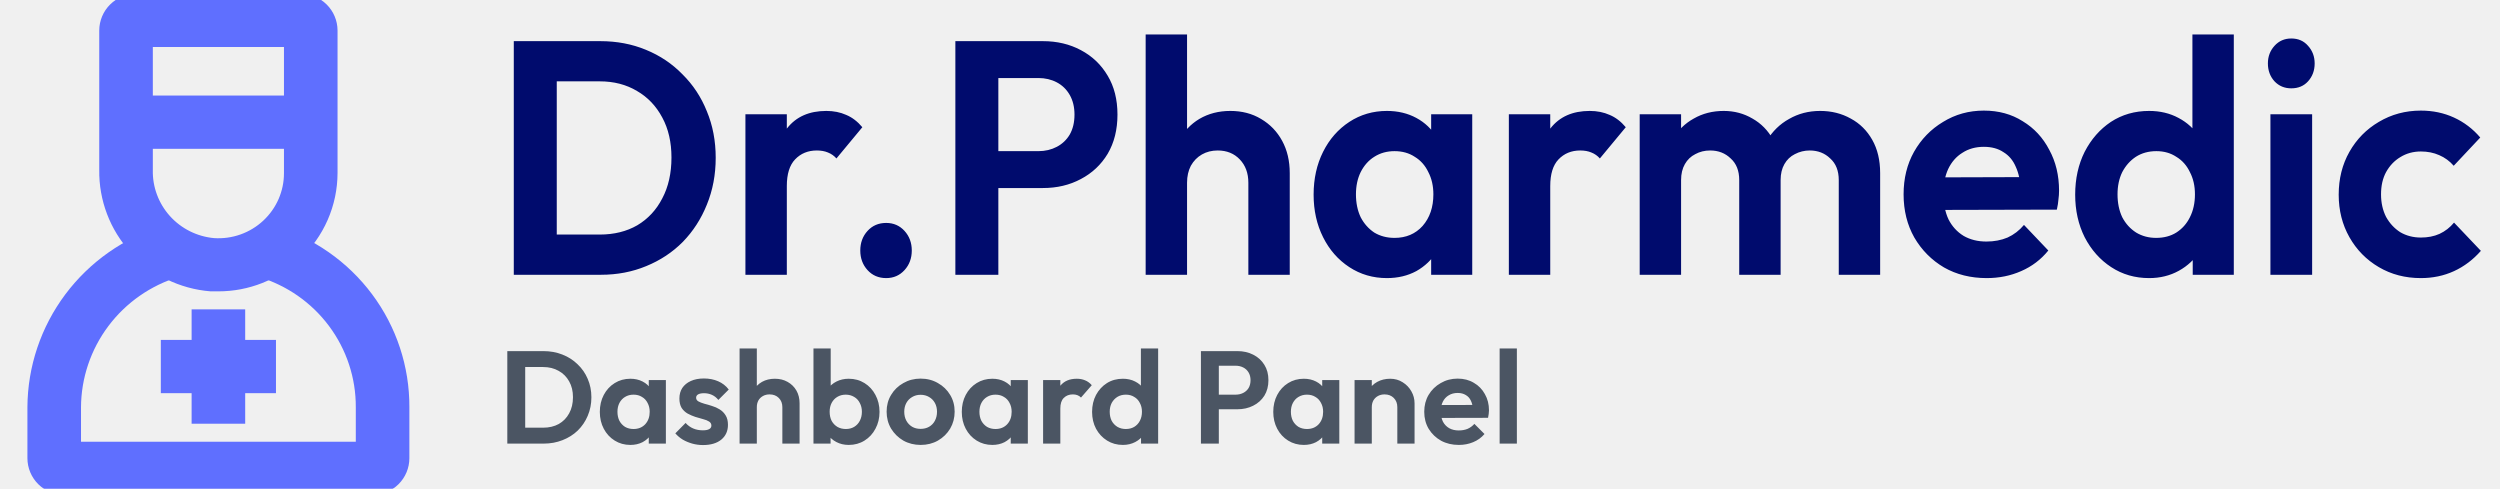
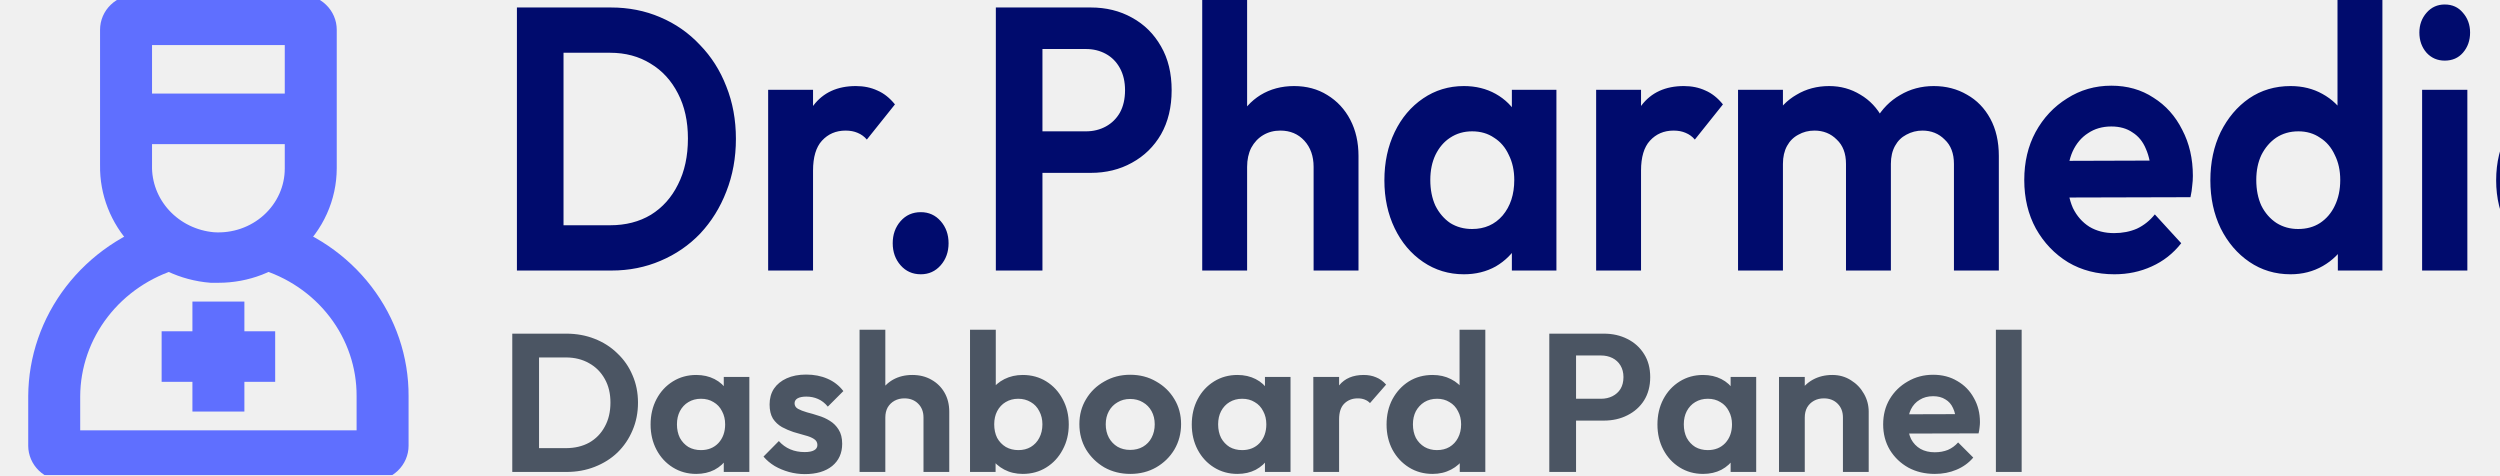
- <svg xmlns="http://www.w3.org/2000/svg" width="266" height="52" viewBox="0 0 266 52" fill="none">
-   <path d="M57.794 29.236V24.957H63.812C65.336 24.957 66.67 24.627 67.813 23.967C68.956 23.284 69.841 22.329 70.469 21.103C71.119 19.877 71.444 18.427 71.444 16.754C71.444 15.127 71.119 13.713 70.469 12.51C69.819 11.285 68.922 10.342 67.779 9.682C66.636 8.998 65.314 8.656 63.812 8.656H57.693V4.378H63.879C65.627 4.378 67.241 4.684 68.721 5.297C70.222 5.91 71.522 6.782 72.621 7.914C73.741 9.022 74.604 10.33 75.209 11.839C75.837 13.347 76.151 14.997 76.151 16.789C76.151 18.581 75.837 20.242 75.209 21.775C74.604 23.284 73.752 24.604 72.654 25.735C71.556 26.843 70.256 27.703 68.754 28.316C67.275 28.929 65.672 29.236 63.946 29.236H57.794ZM54.667 29.236V4.378H59.239V29.236H54.667ZM79.313 29.236V12.157H83.718V29.236H79.313ZM83.718 19.795L82.003 18.592C82.205 16.494 82.787 14.844 83.751 13.642C84.715 12.416 86.105 11.803 87.92 11.803C88.705 11.803 89.411 11.945 90.038 12.227C90.666 12.487 91.238 12.923 91.753 13.536L88.996 16.86C88.75 16.577 88.447 16.365 88.088 16.223C87.752 16.082 87.36 16.011 86.912 16.011C85.97 16.011 85.197 16.329 84.592 16.966C84.009 17.579 83.718 18.522 83.718 19.795ZM94.29 29.589C93.484 29.589 92.822 29.306 92.307 28.741C91.791 28.175 91.534 27.479 91.534 26.654C91.534 25.829 91.791 25.134 92.307 24.568C92.822 24.002 93.484 23.72 94.29 23.72C95.075 23.72 95.725 24.002 96.24 24.568C96.756 25.134 97.014 25.829 97.014 26.654C97.014 27.479 96.756 28.175 96.24 28.741C95.725 29.306 95.075 29.589 94.29 29.589ZM105.013 20.007V16.082H110.493C111.21 16.082 111.86 15.929 112.443 15.622C113.026 15.316 113.486 14.88 113.822 14.314C114.158 13.724 114.326 13.017 114.326 12.192C114.326 11.391 114.158 10.695 113.822 10.106C113.486 9.517 113.026 9.069 112.443 8.762C111.86 8.456 111.21 8.303 110.493 8.303H105.013V4.378H110.964C112.465 4.378 113.81 4.696 114.999 5.332C116.209 5.969 117.161 6.876 117.856 8.055C118.551 9.21 118.899 10.589 118.899 12.192C118.899 13.795 118.551 15.186 117.856 16.365C117.161 17.52 116.209 18.416 114.999 19.052C113.81 19.689 112.465 20.007 110.964 20.007H105.013ZM101.651 29.236V4.378H106.224V29.236H101.651ZM132.825 29.236V19.441C132.825 18.427 132.522 17.602 131.917 16.966C131.312 16.329 130.527 16.011 129.563 16.011C128.935 16.011 128.376 16.152 127.882 16.435C127.389 16.718 126.997 17.119 126.706 17.638C126.437 18.156 126.302 18.757 126.302 19.441L124.587 18.522C124.587 17.178 124.856 16.011 125.394 15.021C125.932 14.007 126.672 13.218 127.613 12.652C128.577 12.086 129.675 11.803 130.908 11.803C132.141 11.803 133.228 12.086 134.169 12.652C135.133 13.218 135.884 13.995 136.422 14.986C136.96 15.976 137.229 17.119 137.229 18.416V29.236H132.825ZM121.898 29.236V3.67H126.302V29.236H121.898ZM147.568 29.589C146.089 29.589 144.755 29.2 143.567 28.422C142.379 27.645 141.449 26.584 140.777 25.24C140.104 23.896 139.768 22.388 139.768 20.714C139.768 19.017 140.104 17.496 140.777 16.152C141.449 14.809 142.379 13.748 143.567 12.97C144.755 12.192 146.089 11.803 147.568 11.803C148.733 11.803 149.775 12.051 150.695 12.546C151.614 13.041 152.342 13.736 152.88 14.632C153.44 15.504 153.743 16.494 153.788 17.602V23.755C153.743 24.886 153.44 25.888 152.88 26.761C152.342 27.633 151.614 28.328 150.695 28.847C149.775 29.342 148.733 29.589 147.568 29.589ZM148.375 25.311C149.607 25.311 150.605 24.886 151.367 24.038C152.129 23.166 152.511 22.046 152.511 20.679C152.511 19.783 152.331 18.993 151.973 18.309C151.636 17.602 151.154 17.06 150.527 16.683C149.922 16.282 149.204 16.082 148.375 16.082C147.568 16.082 146.85 16.282 146.223 16.683C145.618 17.06 145.136 17.602 144.778 18.309C144.441 18.993 144.273 19.783 144.273 20.679C144.273 21.598 144.441 22.411 144.778 23.118C145.136 23.802 145.618 24.344 146.223 24.745C146.85 25.122 147.568 25.311 148.375 25.311ZM152.275 29.236V24.639L152.981 20.466L152.275 16.365V12.157H156.646V29.236H152.275ZM160.542 29.236V12.157H164.946V29.236H160.542ZM164.946 19.795L163.232 18.592C163.433 16.494 164.016 14.844 164.98 13.642C165.944 12.416 167.333 11.803 169.149 11.803C169.933 11.803 170.639 11.945 171.267 12.227C171.895 12.487 172.466 12.923 172.982 13.536L170.225 16.86C169.978 16.577 169.676 16.365 169.317 16.223C168.981 16.082 168.588 16.011 168.14 16.011C167.199 16.011 166.426 16.329 165.82 16.966C165.238 17.579 164.946 18.522 164.946 19.795ZM174.463 29.236V12.157H178.867V29.236H174.463ZM185.053 29.236V19.158C185.053 18.168 184.751 17.402 184.146 16.86C183.563 16.294 182.835 16.011 181.96 16.011C181.378 16.011 180.851 16.141 180.38 16.4C179.909 16.636 179.54 16.989 179.271 17.461C179.002 17.932 178.867 18.498 178.867 19.158L177.153 18.274C177.153 16.954 177.422 15.811 177.959 14.844C178.52 13.878 179.271 13.135 180.212 12.617C181.153 12.074 182.218 11.803 183.406 11.803C184.526 11.803 185.547 12.074 186.466 12.617C187.384 13.135 188.113 13.878 188.651 14.844C189.189 15.787 189.458 16.93 189.458 18.274V29.236H185.053ZM195.644 29.236V19.158C195.644 18.168 195.341 17.402 194.736 16.86C194.154 16.294 193.425 16.011 192.551 16.011C191.99 16.011 191.464 16.141 190.971 16.4C190.5 16.636 190.13 16.989 189.861 17.461C189.592 17.932 189.458 18.498 189.458 19.158L186.936 18.522C187.026 17.154 187.373 15.976 187.978 14.986C188.584 13.972 189.38 13.194 190.366 12.652C191.351 12.086 192.45 11.803 193.66 11.803C194.871 11.803 195.958 12.074 196.922 12.617C197.886 13.135 198.647 13.889 199.208 14.88C199.769 15.87 200.048 17.048 200.048 18.416V29.236H195.644ZM211.385 29.589C209.682 29.589 208.169 29.212 206.846 28.458C205.524 27.68 204.47 26.619 203.685 25.275C202.924 23.932 202.542 22.399 202.542 20.679C202.542 18.981 202.912 17.473 203.652 16.152C204.414 14.809 205.445 13.748 206.745 12.97C208.045 12.169 209.491 11.768 211.082 11.768C212.651 11.768 214.03 12.145 215.217 12.899C216.428 13.63 217.369 14.644 218.041 15.94C218.737 17.213 219.084 18.663 219.084 20.29C219.084 20.596 219.062 20.914 219.016 21.244C218.995 21.551 218.938 21.904 218.848 22.305L205.198 22.34V18.875L216.797 18.84L215.016 20.29C214.971 19.276 214.792 18.427 214.478 17.744C214.187 17.06 213.75 16.541 213.166 16.188C212.607 15.811 211.912 15.622 211.082 15.622C210.208 15.622 209.446 15.834 208.796 16.259C208.146 16.659 207.642 17.237 207.283 17.991C206.947 18.722 206.778 19.594 206.778 20.608C206.778 21.645 206.958 22.553 207.316 23.331C207.698 24.085 208.236 24.674 208.93 25.099C209.625 25.499 210.432 25.7 211.351 25.7C212.181 25.7 212.931 25.558 213.603 25.275C214.276 24.969 214.859 24.521 215.352 23.932L217.941 26.654C217.156 27.621 216.192 28.352 215.049 28.847C213.929 29.342 212.708 29.589 211.385 29.589ZM228.667 29.589C227.165 29.589 225.82 29.2 224.632 28.422C223.444 27.645 222.503 26.584 221.808 25.24C221.136 23.896 220.799 22.388 220.799 20.714C220.799 19.017 221.136 17.496 221.808 16.152C222.503 14.809 223.433 13.748 224.598 12.97C225.786 12.192 227.143 11.803 228.667 11.803C229.832 11.803 230.875 12.051 231.793 12.546C232.735 13.041 233.485 13.736 234.046 14.632C234.628 15.504 234.943 16.494 234.987 17.602V23.684C234.943 24.792 234.64 25.794 234.08 26.69C233.519 27.585 232.768 28.293 231.827 28.811C230.886 29.33 229.832 29.589 228.667 29.589ZM229.406 25.311C230.236 25.311 230.953 25.122 231.558 24.745C232.186 24.344 232.667 23.802 233.004 23.118C233.363 22.411 233.542 21.598 233.542 20.679C233.542 19.783 233.363 18.993 233.004 18.309C232.667 17.602 232.186 17.06 231.558 16.683C230.953 16.282 230.247 16.082 229.44 16.082C228.61 16.082 227.882 16.282 227.255 16.683C226.649 17.084 226.168 17.626 225.809 18.309C225.473 18.993 225.305 19.783 225.305 20.679C225.305 21.598 225.473 22.411 225.809 23.118C226.168 23.802 226.66 24.344 227.288 24.745C227.916 25.122 228.622 25.311 229.406 25.311ZM237.677 29.236H233.306V24.639L234.012 20.466L233.273 16.365V3.67H237.677V29.236ZM241.573 29.236V12.157H246.011V29.236H241.573ZM243.792 9.399C243.075 9.399 242.481 9.151 242.01 8.656C241.539 8.138 241.304 7.501 241.304 6.747C241.304 6.016 241.539 5.391 242.01 4.873C242.481 4.354 243.075 4.095 243.792 4.095C244.532 4.095 245.126 4.354 245.574 4.873C246.045 5.391 246.28 6.016 246.28 6.747C246.28 7.501 246.045 8.138 245.574 8.656C245.126 9.151 244.532 9.399 243.792 9.399ZM257.579 29.589C255.919 29.589 254.429 29.2 253.107 28.422C251.784 27.645 250.742 26.584 249.98 25.24C249.218 23.896 248.837 22.388 248.837 20.714C248.837 19.017 249.218 17.496 249.98 16.152C250.742 14.809 251.784 13.748 253.107 12.97C254.452 12.169 255.942 11.768 257.579 11.768C258.856 11.768 260.033 12.015 261.109 12.51C262.185 13.005 263.114 13.713 263.899 14.632L261.075 17.638C260.649 17.143 260.134 16.765 259.529 16.506C258.945 16.247 258.295 16.117 257.579 16.117C256.772 16.117 256.043 16.317 255.393 16.718C254.765 17.096 254.261 17.626 253.88 18.309C253.521 18.97 253.342 19.759 253.342 20.679C253.342 21.574 253.521 22.376 253.88 23.083C254.261 23.767 254.765 24.309 255.393 24.71C256.043 25.087 256.772 25.275 257.579 25.275C258.318 25.275 258.979 25.146 259.562 24.886C260.167 24.604 260.683 24.203 261.109 23.684L263.966 26.69C263.137 27.633 262.185 28.352 261.109 28.847C260.033 29.342 258.856 29.589 257.579 29.589Z" fill="#000B6D" />
-   <mask id="mask0_115140_86" style="mask-type:luminance" maskUnits="userSpaceOnUse" x="0" y="0" width="53" height="52">
-     <path d="M52.409 0H0V52H52.409V0Z" fill="white" />
-   </mask>
-   <g mask="url(#mask0_115140_86)">
-     <path d="M39.616 52H6.86C5.991 52 5.158 51.658 4.544 51.048C3.93 50.439 3.584 49.612 3.584 48.75V43.333C3.603 39.149 4.97 35.08 7.484 31.72C9.998 28.36 13.528 25.885 17.56 24.657L18.87 28.806C15.725 29.752 12.968 31.674 11.003 34.288C9.038 36.902 7.969 40.072 7.952 43.333V47.667H38.524V43.333C38.539 40.078 37.493 36.905 35.541 34.288C33.589 31.672 30.835 29.752 27.693 28.817L28.959 24.668C33.001 25.87 36.542 28.337 39.053 31.702C41.565 35.066 42.911 39.147 42.891 43.333V48.75C42.891 49.612 42.546 50.439 41.932 51.048C41.318 51.658 40.484 52 39.616 52Z" fill="#5F6FFF" stroke="#5F6FFF" stroke-width="1.333" />
-     <path d="M23.237 30.333H22.429C19.344 30.081 16.471 28.675 14.392 26.4C12.312 24.126 11.181 21.152 11.227 18.081V3.25C11.227 2.388 11.572 1.561 12.186 0.952C12.801 0.342 13.634 0 14.502 0H31.972C32.841 0 33.674 0.342 34.288 0.952C34.903 1.561 35.248 2.388 35.248 3.25V18.417C35.244 20.042 34.904 21.649 34.251 23.14C33.597 24.63 32.644 25.972 31.448 27.083C29.234 29.173 26.294 30.337 23.237 30.333ZM15.594 4.333V18.081C15.55 20.052 16.262 21.965 17.585 23.435C18.909 24.905 20.746 25.822 22.724 26C23.77 26.07 24.82 25.925 25.807 25.576C26.794 25.226 27.698 24.678 28.463 23.967C29.228 23.256 29.838 22.396 30.254 21.441C30.669 20.486 30.883 19.457 30.88 18.417V4.333H15.594Z" fill="#5F6FFF" stroke="#5F6FFF" stroke-width="1.333" />
-     <path d="M33.065 10.833H13.411V15.167H33.065V10.833Z" fill="#5F6FFF" stroke="#5F6FFF" stroke-width="1.333" />
-     <path d="M17.778 36.833V41.167H28.697V36.833H17.778Z" fill="#5F6FFF" stroke="#5F6FFF" stroke-width="1.333" />
-     <path d="M21.054 44.417H25.422V33.583H21.054V44.417Z" fill="#5F6FFF" stroke="#5F6FFF" stroke-width="1.333" />
+ <svg xmlns="http://www.w3.org/2000/svg" width="305" height="58" viewBox="0 0 305 58" fill="none">
+   <g clip-path="url(#clip0_115142_2)">
+     <path d="M66.952 33.005V27.481H74.436C76.332 27.481 77.99 27.055 79.412 26.203C80.833 25.321 81.934 24.088 82.715 22.506C83.523 20.923 83.927 19.051 83.927 16.89C83.927 14.791 83.523 12.965 82.715 11.412C81.907 9.83 80.792 8.613 79.37 7.761C77.948 6.878 76.304 6.437 74.436 6.437H66.827V0.913H74.52C76.694 0.913 78.701 1.309 80.541 2.1C82.408 2.891 84.025 4.017 85.391 5.478C86.784 6.908 87.858 8.597 88.61 10.545C89.391 12.493 89.781 14.623 89.781 16.936C89.781 19.249 89.391 21.395 88.61 23.373C87.858 25.321 86.798 27.025 85.433 28.486C84.067 29.916 82.45 31.027 80.582 31.818C78.743 32.609 76.75 33.005 74.604 33.005H66.952ZM63.064 33.005V0.913H68.75V33.005H63.064ZM93.714 33.005V10.956H99.191V33.005H93.714ZM99.191 20.817L97.059 19.264C97.31 16.556 98.034 14.425 99.233 12.873C100.432 11.291 102.16 10.499 104.417 10.499C105.393 10.499 106.271 10.682 107.051 11.047C107.832 11.382 108.543 11.945 109.184 12.736L105.755 17.027C105.449 16.662 105.072 16.388 104.626 16.206C104.208 16.023 103.721 15.932 103.163 15.932C101.992 15.932 101.031 16.343 100.278 17.164C99.553 17.956 99.191 19.173 99.191 20.817ZM112.339 33.462C111.336 33.462 110.513 33.096 109.872 32.366C109.231 31.636 108.911 30.738 108.911 29.673C108.911 28.608 109.231 27.71 109.872 26.979C110.513 26.249 111.336 25.884 112.339 25.884C113.315 25.884 114.123 26.249 114.764 26.979C115.405 27.71 115.726 28.608 115.726 29.673C115.726 30.738 115.405 31.636 114.764 32.366C114.123 33.096 113.315 33.462 112.339 33.462ZM125.674 21.09V16.023H132.489C133.38 16.023 134.188 15.825 134.914 15.43C135.638 15.034 136.21 14.471 136.628 13.741C137.046 12.98 137.255 12.067 137.255 11.002C137.255 9.967 137.046 9.069 136.628 8.308C136.21 7.547 135.638 6.969 134.914 6.574C134.188 6.178 133.38 5.98 132.489 5.98H125.674V0.913H133.074C134.941 0.913 136.613 1.324 138.091 2.146C139.597 2.967 140.781 4.139 141.645 5.661C142.509 7.152 142.941 8.932 142.941 11.002C142.941 13.071 142.509 14.867 141.645 16.388C140.781 17.88 139.597 19.036 138.091 19.858C136.613 20.68 134.941 21.09 133.074 21.09H125.674ZM121.493 33.005V0.913H127.179V33.005H121.493ZM160.26 33.005V20.36C160.26 19.051 159.883 17.986 159.131 17.164C158.378 16.343 157.403 15.932 156.204 15.932C155.423 15.932 154.727 16.114 154.113 16.48C153.5 16.845 153.013 17.362 152.65 18.032C152.316 18.701 152.148 19.477 152.148 20.36L150.016 19.173C150.016 17.438 150.351 15.932 151.019 14.654C151.688 13.345 152.608 12.325 153.779 11.595C154.978 10.865 156.343 10.499 157.876 10.499C159.41 10.499 160.761 10.865 161.932 11.595C163.131 12.325 164.064 13.33 164.733 14.608C165.402 15.886 165.737 17.362 165.737 19.036V33.005H160.26ZM146.671 33.005V0H152.148V33.005H146.671ZM178.595 33.462C176.755 33.462 175.096 32.959 173.619 31.955C172.141 30.951 170.985 29.581 170.149 27.847C169.313 26.112 168.895 24.164 168.895 22.003C168.895 19.812 169.313 17.849 170.149 16.114C170.985 14.38 172.141 13.01 173.619 12.006C175.096 11.002 176.755 10.499 178.595 10.499C180.043 10.499 181.339 10.819 182.483 11.458C183.625 12.097 184.532 12.995 185.201 14.152C185.897 15.278 186.273 16.556 186.33 17.986V25.929C186.273 27.39 185.897 28.683 185.201 29.809C184.532 30.936 183.625 31.833 182.483 32.503C181.339 33.142 180.043 33.462 178.595 33.462ZM179.598 27.938C181.13 27.938 182.371 27.39 183.319 26.294C184.266 25.168 184.741 23.723 184.741 21.958C184.741 20.801 184.517 19.782 184.072 18.899C183.654 17.986 183.054 17.286 182.274 16.799C181.521 16.282 180.629 16.023 179.598 16.023C178.595 16.023 177.702 16.282 176.922 16.799C176.17 17.286 175.57 17.986 175.124 18.899C174.706 19.782 174.497 20.801 174.497 21.958C174.497 23.145 174.706 24.195 175.124 25.108C175.57 25.99 176.17 26.69 176.922 27.207C177.702 27.695 178.595 27.938 179.598 27.938ZM184.448 33.005V27.07L185.326 21.684L184.448 16.388V10.956H189.883V33.005H184.448ZM194.729 33.005V10.956H200.206V33.005H194.729ZM200.206 20.817L198.073 19.264C198.324 16.556 199.049 14.425 200.248 12.873C201.447 11.291 203.174 10.499 205.432 10.499C206.407 10.499 207.285 10.682 208.066 11.047C208.847 11.382 209.558 11.945 210.198 12.736L206.77 17.027C206.464 16.662 206.087 16.388 205.641 16.206C205.223 16.023 204.735 15.932 204.178 15.932C203.007 15.932 202.045 16.343 201.293 17.164C200.568 17.956 200.206 19.173 200.206 20.817ZM212.041 33.005V10.956H217.518V33.005H212.041ZM225.211 33.005V19.995C225.211 18.716 224.834 17.727 224.082 17.027C223.358 16.297 222.451 15.932 221.364 15.932C220.64 15.932 219.984 16.099 219.399 16.434C218.814 16.738 218.354 17.195 218.019 17.803C217.685 18.412 217.518 19.143 217.518 19.995L215.385 18.854C215.385 17.149 215.72 15.673 216.389 14.425C217.086 13.178 218.019 12.219 219.19 11.55C220.361 10.85 221.685 10.499 223.162 10.499C224.555 10.499 225.824 10.85 226.967 11.55C228.109 12.219 229.016 13.178 229.684 14.425C230.353 15.643 230.688 17.119 230.688 18.854V33.005H225.211ZM238.381 33.005V19.995C238.381 18.716 238.005 17.727 237.252 17.027C236.528 16.297 235.622 15.932 234.535 15.932C233.837 15.932 233.183 16.099 232.569 16.434C231.984 16.738 231.524 17.195 231.19 17.803C230.855 18.412 230.688 19.143 230.688 19.995L227.552 19.173C227.664 17.408 228.096 15.886 228.848 14.608C229.601 13.299 230.591 12.295 231.817 11.595C233.043 10.865 234.409 10.499 235.914 10.499C237.419 10.499 238.771 10.85 239.97 11.55C241.169 12.219 242.116 13.193 242.813 14.471C243.51 15.749 243.858 17.271 243.858 19.036V33.005H238.381ZM257.956 33.462C255.838 33.462 253.957 32.975 252.311 32.001C250.667 30.996 249.358 29.627 248.381 27.892C247.434 26.157 246.96 24.179 246.96 21.958C246.96 19.767 247.419 17.819 248.339 16.114C249.287 14.38 250.57 13.01 252.186 12.006C253.803 10.971 255.601 10.454 257.579 10.454C259.531 10.454 261.245 10.941 262.722 11.915C264.227 12.858 265.398 14.167 266.234 15.841C267.099 17.484 267.53 19.356 267.53 21.456C267.53 21.851 267.503 22.262 267.447 22.688C267.42 23.084 267.35 23.54 267.238 24.058L250.263 24.103V19.63L264.687 19.584L262.471 21.456C262.416 20.147 262.193 19.051 261.802 18.169C261.441 17.286 260.897 16.617 260.172 16.16C259.476 15.673 258.611 15.43 257.579 15.43C256.492 15.43 255.545 15.704 254.736 16.251C253.928 16.769 253.301 17.515 252.855 18.488C252.437 19.432 252.228 20.558 252.228 21.866C252.228 23.205 252.451 24.377 252.897 25.381C253.371 26.355 254.04 27.116 254.904 27.664C255.768 28.181 256.771 28.44 257.914 28.44C258.946 28.44 259.879 28.257 260.715 27.892C261.551 27.497 262.277 26.918 262.889 26.157L266.109 29.673C265.134 30.92 263.935 31.864 262.513 32.503C261.12 33.142 259.601 33.462 257.956 33.462ZM279.447 33.462C277.58 33.462 275.907 32.959 274.43 31.955C272.953 30.951 271.783 29.581 270.918 27.847C270.082 26.112 269.664 24.164 269.664 22.003C269.664 19.812 270.082 17.849 270.918 16.114C271.783 14.38 272.939 13.01 274.388 12.006C275.865 11.002 277.552 10.499 279.447 10.499C280.897 10.499 282.193 10.819 283.336 11.458C284.507 12.097 285.44 12.995 286.137 14.152C286.861 15.278 287.252 16.556 287.308 17.986V25.838C287.252 27.268 286.876 28.562 286.179 29.718C285.482 30.875 284.548 31.788 283.378 32.457C282.207 33.127 280.897 33.462 279.447 33.462ZM280.367 27.938C281.399 27.938 282.291 27.695 283.043 27.207C283.824 26.69 284.423 25.99 284.841 25.108C285.287 24.195 285.51 23.145 285.51 21.958C285.51 20.801 285.287 19.782 284.841 18.899C284.423 17.986 283.824 17.286 283.043 16.799C282.291 16.282 281.413 16.023 280.409 16.023C279.377 16.023 278.472 16.282 277.691 16.799C276.939 17.317 276.34 18.017 275.894 18.899C275.475 19.782 275.266 20.801 275.266 21.958C275.266 23.145 275.475 24.195 275.894 25.108C276.34 25.99 276.952 26.69 277.733 27.207C278.514 27.695 279.392 27.938 280.367 27.938ZM290.653 33.005H285.217V27.07L286.095 21.684L285.175 16.388V0H290.653V33.005ZM295.498 33.005V10.956H301.017V33.005H295.498ZM298.257 7.395C297.366 7.395 296.627 7.076 296.041 6.437C295.456 5.767 295.163 4.945 295.163 3.972C295.163 3.028 295.456 2.222 296.041 1.552C296.627 0.883 297.366 0.548 298.257 0.548C299.177 0.548 299.916 0.883 300.473 1.552C301.059 2.222 301.351 3.028 301.351 3.972C301.351 4.945 301.059 5.767 300.473 6.437C299.916 7.076 299.177 7.395 298.257 7.395ZM315.402 33.462C313.338 33.462 311.485 32.959 309.841 31.955C308.196 30.951 306.9 29.581 305.953 27.847C305.005 26.112 304.531 24.164 304.531 22.003C304.531 19.812 305.005 17.849 305.953 16.114C306.9 14.38 308.196 13.01 309.841 12.006C311.514 10.971 313.367 10.454 315.402 10.454C316.991 10.454 318.454 10.773 319.792 11.412C321.13 12.052 322.286 12.965 323.262 14.152L319.75 18.032C319.22 17.393 318.58 16.906 317.827 16.571C317.101 16.236 316.294 16.069 315.402 16.069C314.399 16.069 313.492 16.328 312.684 16.845C311.903 17.332 311.276 18.017 310.803 18.899C310.356 19.751 310.134 20.771 310.134 21.958C310.134 23.114 310.356 24.149 310.803 25.062C311.276 25.944 311.903 26.645 312.684 27.162C313.492 27.649 314.399 27.892 315.402 27.892C316.322 27.892 317.143 27.725 317.869 27.39C318.621 27.025 319.262 26.508 319.792 25.838L323.346 29.718C322.314 30.936 321.13 31.864 319.792 32.503C318.454 33.142 316.991 33.462 315.402 33.462Z" fill="#000B6D" />
+     <mask id="mask0_115142_2" style="mask-type:luminance" maskUnits="userSpaceOnUse" x="0" y="0" width="61" height="58">
+       <path d="M60.093 0H0V58H60.093V0Z" fill="white" />
+     </mask>
+     <g mask="url(#mask0_115142_2)">
+       <path d="M45.424 58H7.866C6.87 58 5.915 57.618 5.21 56.938C4.506 56.258 4.11 55.336 4.11 54.375V48.333C4.132 43.666 5.699 39.127 8.581 35.38C11.464 31.632 15.512 28.872 20.135 27.502L21.637 32.13C18.031 33.185 14.87 35.328 12.617 38.244C10.364 41.16 9.138 44.696 9.118 48.333V53.167H44.172V48.333C44.19 44.702 42.991 41.163 40.752 38.245C38.514 35.326 35.357 33.185 31.753 32.142L33.205 27.514C37.84 28.855 41.9 31.607 44.78 35.36C47.659 39.112 49.203 43.664 49.18 48.333V54.375C49.18 55.336 48.784 56.258 48.08 56.938C47.376 57.618 46.42 58 45.424 58Z" fill="#5F6FFF" stroke="#5F6FFF" stroke-width="1.333" />
+       <path d="M26.645 33.833H25.719C22.181 33.552 18.887 31.984 16.502 29.447C14.117 26.909 12.82 23.592 12.874 20.167V3.625C12.874 2.664 13.269 1.742 13.974 1.062C14.678 0.382 15.633 0 16.63 0H36.66C37.657 0 38.612 0.382 39.316 1.062C40.021 1.742 40.416 2.664 40.416 3.625V20.542C40.411 22.355 40.023 24.147 39.273 25.81C38.524 27.472 37.43 28.969 36.059 30.208C33.521 32.539 30.149 33.838 26.645 33.833ZM17.881 4.833V20.167C17.831 22.365 18.647 24.5 20.164 26.139C21.682 27.779 23.788 28.802 26.057 29C27.256 29.078 28.459 28.917 29.591 28.527C30.723 28.137 31.76 27.526 32.637 26.733C33.514 25.939 34.213 24.98 34.69 23.915C35.167 22.85 35.411 21.702 35.408 20.542V4.833H17.881Z" fill="#5F6FFF" stroke="#5F6FFF" stroke-width="1.333" />
+       <path d="M37.913 12.083H15.378V16.917H37.913V12.083Z" fill="#5F6FFF" stroke="#5F6FFF" stroke-width="1.333" />
+       <path d="M20.385 41.083V45.917H32.905V41.083H20.385Z" fill="#5F6FFF" stroke="#5F6FFF" stroke-width="1.333" />
+       <path d="M24.142 49.542H29.149V37.458H24.142V49.542Z" fill="#5F6FFF" stroke="#5F6FFF" stroke-width="1.333" />
+     </g>
+     <path d="M64.731 57.577V54.673H69.026C70.115 54.673 71.067 54.449 71.882 54.001C72.698 53.537 73.331 52.889 73.778 52.057C74.243 51.225 74.475 50.241 74.475 49.105C74.475 48.001 74.243 47.041 73.778 46.225C73.314 45.393 72.674 44.753 71.859 44.305C71.043 43.841 70.099 43.609 69.026 43.609H64.659V40.705H69.075C70.323 40.705 71.475 40.913 72.531 41.329C73.603 41.745 74.531 42.337 75.314 43.105C76.115 43.857 76.731 44.745 77.162 45.769C77.611 46.793 77.835 47.913 77.835 49.129C77.835 50.345 77.611 51.473 77.162 52.513C76.731 53.537 76.123 54.433 75.338 55.201C74.555 55.953 73.626 56.537 72.555 56.953C71.499 57.369 70.355 57.577 69.123 57.577H64.731ZM62.498 57.577V40.705H65.763V57.577H62.498ZM84.94 57.817C83.884 57.817 82.932 57.553 82.084 57.025C81.236 56.497 80.572 55.777 80.092 54.865C79.612 53.953 79.372 52.929 79.372 51.793C79.372 50.641 79.612 49.609 80.092 48.697C80.572 47.785 81.236 47.065 82.084 46.537C82.932 46.009 83.884 45.745 84.94 45.745C85.772 45.745 86.516 45.913 87.172 46.249C87.828 46.585 88.348 47.057 88.732 47.665C89.132 48.257 89.348 48.929 89.38 49.681V53.857C89.348 54.625 89.132 55.305 88.732 55.897C88.348 56.489 87.828 56.961 87.172 57.313C86.516 57.649 85.772 57.817 84.94 57.817ZM85.516 54.913C86.396 54.913 87.108 54.625 87.652 54.049C88.196 53.457 88.468 52.697 88.468 51.769C88.468 51.161 88.34 50.625 88.084 50.161C87.844 49.681 87.5 49.313 87.052 49.057C86.62 48.785 86.108 48.649 85.516 48.649C84.94 48.649 84.428 48.785 83.98 49.057C83.548 49.313 83.204 49.681 82.948 50.161C82.708 50.625 82.588 51.161 82.588 51.769C82.588 52.393 82.708 52.945 82.948 53.425C83.204 53.889 83.548 54.257 83.98 54.529C84.428 54.785 84.94 54.913 85.516 54.913ZM88.3 57.577V54.457L88.804 51.625L88.3 48.841V45.985H91.42V57.577H88.3ZM98.186 57.841C97.53 57.841 96.882 57.753 96.242 57.577C95.618 57.401 95.042 57.161 94.514 56.857C93.986 56.537 93.53 56.153 93.146 55.705L95.018 53.809C95.418 54.257 95.882 54.593 96.41 54.817C96.938 55.041 97.522 55.153 98.162 55.153C98.674 55.153 99.058 55.081 99.314 54.937C99.586 54.793 99.722 54.577 99.722 54.289C99.722 53.969 99.578 53.721 99.29 53.545C99.018 53.369 98.658 53.225 98.21 53.113C97.762 52.985 97.29 52.849 96.794 52.705C96.314 52.545 95.85 52.345 95.402 52.105C94.954 51.849 94.586 51.505 94.298 51.073C94.026 50.625 93.89 50.049 93.89 49.345C93.89 48.609 94.066 47.969 94.418 47.425C94.786 46.881 95.306 46.457 95.978 46.153C96.65 45.849 97.442 45.697 98.354 45.697C99.314 45.697 100.178 45.865 100.946 46.201C101.73 46.537 102.378 47.041 102.89 47.713L100.994 49.609C100.642 49.177 100.242 48.865 99.794 48.673C99.362 48.481 98.89 48.385 98.378 48.385C97.914 48.385 97.554 48.457 97.298 48.601C97.058 48.745 96.938 48.945 96.938 49.201C96.938 49.489 97.074 49.713 97.346 49.873C97.634 50.033 98.002 50.177 98.45 50.305C98.898 50.417 99.362 50.553 99.842 50.713C100.338 50.857 100.802 51.065 101.234 51.337C101.682 51.609 102.042 51.969 102.314 52.417C102.602 52.865 102.746 53.441 102.746 54.145C102.746 55.281 102.338 56.185 101.522 56.857C100.706 57.513 99.594 57.841 98.186 57.841ZM112.666 57.577V50.929C112.666 50.241 112.45 49.681 112.018 49.249C111.586 48.817 111.026 48.601 110.338 48.601C109.89 48.601 109.49 48.697 109.138 48.889C108.786 49.081 108.506 49.353 108.298 49.705C108.106 50.057 108.01 50.465 108.01 50.929L106.786 50.305C106.786 49.393 106.978 48.601 107.362 47.929C107.746 47.241 108.274 46.705 108.946 46.321C109.634 45.937 110.418 45.745 111.298 45.745C112.178 45.745 112.954 45.937 113.626 46.321C114.314 46.705 114.85 47.233 115.234 47.905C115.618 48.577 115.81 49.353 115.81 50.233V57.577H112.666ZM104.866 57.577V40.225H108.01V57.577H104.866ZM124.774 57.817C123.942 57.817 123.19 57.641 122.518 57.289C121.846 56.937 121.31 56.457 120.91 55.849C120.51 55.241 120.294 54.561 120.262 53.809V49.681C120.294 48.929 120.51 48.257 120.91 47.665C121.326 47.057 121.87 46.585 122.542 46.249C123.214 45.913 123.958 45.745 124.774 45.745C125.846 45.745 126.806 46.009 127.654 46.537C128.502 47.065 129.166 47.785 129.646 48.697C130.142 49.609 130.39 50.641 130.39 51.793C130.39 52.929 130.142 53.953 129.646 54.865C129.166 55.777 128.502 56.497 127.654 57.025C126.806 57.553 125.846 57.817 124.774 57.817ZM118.342 57.577V40.225H121.486V48.841L120.958 51.625L121.462 54.457V57.577H118.342ZM124.246 54.913C124.822 54.913 125.326 54.785 125.758 54.529C126.206 54.257 126.55 53.889 126.79 53.425C127.046 52.945 127.174 52.393 127.174 51.769C127.174 51.161 127.046 50.625 126.79 50.161C126.55 49.681 126.206 49.313 125.758 49.057C125.31 48.785 124.798 48.649 124.222 48.649C123.646 48.649 123.134 48.785 122.686 49.057C122.254 49.313 121.91 49.681 121.654 50.161C121.414 50.625 121.294 51.161 121.294 51.769C121.294 52.393 121.414 52.945 121.654 53.425C121.91 53.889 122.262 54.257 122.71 54.529C123.158 54.785 123.67 54.913 124.246 54.913ZM137.9 57.817C136.732 57.817 135.676 57.553 134.732 57.025C133.804 56.481 133.06 55.753 132.5 54.841C131.956 53.913 131.684 52.881 131.684 51.745C131.684 50.609 131.956 49.593 132.5 48.697C133.044 47.785 133.788 47.065 134.732 46.537C135.676 45.993 136.724 45.721 137.876 45.721C139.06 45.721 140.116 45.993 141.044 46.537C141.988 47.065 142.732 47.785 143.276 48.697C143.82 49.593 144.092 50.609 144.092 51.745C144.092 52.881 143.82 53.913 143.276 54.841C142.732 55.753 141.988 56.481 141.044 57.025C140.116 57.553 139.068 57.817 137.9 57.817ZM137.876 54.889C138.468 54.889 138.988 54.761 139.436 54.505C139.9 54.233 140.252 53.865 140.492 53.401C140.748 52.921 140.876 52.377 140.876 51.769C140.876 51.161 140.748 50.625 140.492 50.161C140.236 49.697 139.884 49.337 139.436 49.081C138.988 48.809 138.468 48.673 137.876 48.673C137.3 48.673 136.788 48.809 136.34 49.081C135.892 49.337 135.54 49.697 135.284 50.161C135.028 50.625 134.9 51.161 134.9 51.769C134.9 52.377 135.028 52.921 135.284 53.401C135.54 53.865 135.892 54.233 136.34 54.505C136.788 54.761 137.3 54.889 137.876 54.889ZM150.964 57.817C149.908 57.817 148.956 57.553 148.108 57.025C147.26 56.497 146.596 55.777 146.116 54.865C145.636 53.953 145.396 52.929 145.396 51.793C145.396 50.641 145.636 49.609 146.116 48.697C146.596 47.785 147.26 47.065 148.108 46.537C148.956 46.009 149.908 45.745 150.964 45.745C151.796 45.745 152.54 45.913 153.196 46.249C153.852 46.585 154.372 47.057 154.756 47.665C155.156 48.257 155.372 48.929 155.404 49.681V53.857C155.372 54.625 155.156 55.305 154.756 55.897C154.372 56.489 153.852 56.961 153.196 57.313C152.54 57.649 151.796 57.817 150.964 57.817ZM151.54 54.913C152.42 54.913 153.132 54.625 153.676 54.049C154.22 53.457 154.492 52.697 154.492 51.769C154.492 51.161 154.364 50.625 154.108 50.161C153.868 49.681 153.524 49.313 153.076 49.057C152.644 48.785 152.132 48.649 151.54 48.649C150.964 48.649 150.452 48.785 150.004 49.057C149.572 49.313 149.228 49.681 148.972 50.161C148.732 50.625 148.612 51.161 148.612 51.769C148.612 52.393 148.732 52.945 148.972 53.425C149.228 53.889 149.572 54.257 150.004 54.529C150.452 54.785 150.964 54.913 151.54 54.913ZM154.324 57.577V54.457L154.828 51.625L154.324 48.841V45.985H157.444V57.577H154.324ZM160.225 57.577V45.985H163.369V57.577H160.225ZM163.369 51.169L162.145 50.353C162.289 48.929 162.705 47.809 163.393 46.993C164.081 46.161 165.073 45.745 166.369 45.745C166.929 45.745 167.433 45.841 167.881 46.033C168.329 46.209 168.737 46.505 169.105 46.921L167.137 49.177C166.961 48.985 166.745 48.841 166.489 48.745C166.249 48.649 165.969 48.601 165.649 48.601C164.977 48.601 164.425 48.817 163.993 49.249C163.577 49.665 163.369 50.305 163.369 51.169ZM174.777 57.817C173.705 57.817 172.745 57.553 171.897 57.025C171.049 56.497 170.377 55.777 169.881 54.865C169.401 53.953 169.161 52.929 169.161 51.793C169.161 50.641 169.401 49.609 169.881 48.697C170.377 47.785 171.041 47.065 171.873 46.537C172.721 46.009 173.689 45.745 174.777 45.745C175.609 45.745 176.353 45.913 177.009 46.249C177.681 46.585 178.217 47.057 178.617 47.665C179.033 48.257 179.257 48.929 179.289 49.681V53.809C179.257 54.561 179.041 55.241 178.641 55.849C178.241 56.457 177.705 56.937 177.033 57.289C176.361 57.641 175.609 57.817 174.777 57.817ZM175.305 54.913C175.897 54.913 176.409 54.785 176.841 54.529C177.289 54.257 177.633 53.889 177.873 53.425C178.129 52.945 178.257 52.393 178.257 51.769C178.257 51.161 178.129 50.625 177.873 50.161C177.633 49.681 177.289 49.313 176.841 49.057C176.409 48.785 175.905 48.649 175.329 48.649C174.737 48.649 174.217 48.785 173.769 49.057C173.337 49.329 172.993 49.697 172.737 50.161C172.497 50.625 172.377 51.161 172.377 51.769C172.377 52.393 172.497 52.945 172.737 53.425C172.993 53.889 173.345 54.257 173.793 54.529C174.241 54.785 174.745 54.913 175.305 54.913ZM181.209 57.577H178.089V54.457L178.593 51.625L178.065 48.841V40.225H181.209V57.577ZM191.414 51.313V48.649H195.326C195.838 48.649 196.302 48.545 196.718 48.337C197.134 48.129 197.462 47.833 197.702 47.449C197.942 47.049 198.062 46.569 198.062 46.009C198.062 45.465 197.942 44.993 197.702 44.593C197.462 44.193 197.134 43.889 196.718 43.681C196.302 43.473 195.838 43.369 195.326 43.369H191.414V40.705H195.662C196.734 40.705 197.694 40.921 198.542 41.353C199.406 41.785 200.086 42.401 200.582 43.201C201.078 43.985 201.326 44.921 201.326 46.009C201.326 47.097 201.078 48.041 200.582 48.841C200.086 49.625 199.406 50.233 198.542 50.665C197.694 51.097 196.734 51.313 195.662 51.313H191.414ZM189.014 57.577V40.705H192.278V57.577H189.014ZM207.776 57.817C206.72 57.817 205.768 57.553 204.92 57.025C204.072 56.497 203.408 55.777 202.928 54.865C202.448 53.953 202.208 52.929 202.208 51.793C202.208 50.641 202.448 49.609 202.928 48.697C203.408 47.785 204.072 47.065 204.92 46.537C205.768 46.009 206.72 45.745 207.776 45.745C208.608 45.745 209.352 45.913 210.008 46.249C210.664 46.585 211.184 47.057 211.568 47.665C211.968 48.257 212.184 48.929 212.216 49.681V53.857C212.184 54.625 211.968 55.305 211.568 55.897C211.184 56.489 210.664 56.961 210.008 57.313C209.352 57.649 208.608 57.817 207.776 57.817ZM208.352 54.913C209.232 54.913 209.944 54.625 210.488 54.049C211.032 53.457 211.304 52.697 211.304 51.769C211.304 51.161 211.176 50.625 210.92 50.161C210.68 49.681 210.336 49.313 209.888 49.057C209.456 48.785 208.944 48.649 208.352 48.649C207.776 48.649 207.264 48.785 206.816 49.057C206.384 49.313 206.04 49.681 205.784 50.161C205.544 50.625 205.424 51.161 205.424 51.769C205.424 52.393 205.544 52.945 205.784 53.425C206.04 53.889 206.384 54.257 206.816 54.529C207.264 54.785 207.776 54.913 208.352 54.913ZM211.136 57.577V54.457L211.64 51.625L211.136 48.841V45.985H214.256V57.577H211.136ZM224.838 57.577V50.929C224.838 50.241 224.622 49.681 224.19 49.249C223.758 48.817 223.198 48.601 222.51 48.601C222.062 48.601 221.662 48.697 221.31 48.889C220.958 49.081 220.678 49.353 220.47 49.705C220.278 50.057 220.182 50.465 220.182 50.929L218.958 50.305C218.958 49.393 219.15 48.601 219.534 47.929C219.934 47.241 220.478 46.705 221.166 46.321C221.87 45.937 222.662 45.745 223.542 45.745C224.39 45.745 225.15 45.961 225.822 46.393C226.494 46.809 227.022 47.361 227.406 48.049C227.79 48.721 227.982 49.449 227.982 50.233V57.577H224.838ZM217.038 57.577V45.985H220.182V57.577H217.038ZM236.058 57.817C234.842 57.817 233.762 57.561 232.818 57.049C231.874 56.521 231.122 55.801 230.562 54.889C230.018 53.977 229.746 52.937 229.746 51.769C229.746 50.617 230.01 49.593 230.538 48.697C231.082 47.785 231.818 47.065 232.746 46.537C233.674 45.993 234.706 45.721 235.842 45.721C236.962 45.721 237.946 45.977 238.794 46.489C239.658 46.985 240.33 47.673 240.81 48.553C241.306 49.417 241.554 50.401 241.554 51.505C241.554 51.713 241.538 51.929 241.506 52.153C241.49 52.361 241.45 52.601 241.386 52.873L231.642 52.897V50.545L239.922 50.521L238.65 51.505C238.618 50.817 238.49 50.241 238.266 49.777C238.058 49.313 237.746 48.961 237.33 48.721C236.93 48.465 236.434 48.337 235.842 48.337C235.218 48.337 234.674 48.481 234.21 48.769C233.746 49.041 233.386 49.433 233.13 49.945C232.89 50.441 232.77 51.033 232.77 51.721C232.77 52.425 232.898 53.041 233.154 53.569C233.426 54.081 233.81 54.481 234.306 54.769C234.802 55.041 235.378 55.177 236.034 55.177C236.626 55.177 237.162 55.081 237.642 54.889C238.122 54.681 238.538 54.377 238.89 53.977L240.738 55.825C240.178 56.481 239.49 56.977 238.674 57.313C237.874 57.649 237.002 57.817 236.058 57.817ZM243.498 57.577V40.225H246.642V57.577H243.498Z" fill="#4B5563" />
  </g>
-   <path d="M55.28 47.2V45.506H57.786C58.42 45.506 58.976 45.375 59.452 45.114C59.928 44.843 60.296 44.465 60.558 43.98C60.828 43.495 60.964 42.921 60.964 42.258C60.964 41.614 60.828 41.054 60.558 40.578C60.287 40.093 59.914 39.719 59.438 39.458C58.962 39.187 58.411 39.052 57.786 39.052H55.238V37.358H57.814C58.542 37.358 59.214 37.479 59.83 37.722C60.455 37.965 60.996 38.31 61.454 38.758C61.92 39.197 62.28 39.715 62.532 40.312C62.793 40.909 62.924 41.563 62.924 42.272C62.924 42.981 62.793 43.639 62.532 44.246C62.28 44.843 61.925 45.366 61.468 45.814C61.01 46.253 60.469 46.593 59.844 46.836C59.228 47.079 58.56 47.2 57.842 47.2H55.28ZM53.978 47.2V37.358H55.882V47.2H53.978ZM67.069 47.34C66.453 47.34 65.897 47.186 65.403 46.878C64.908 46.57 64.521 46.15 64.241 45.618C63.961 45.086 63.821 44.489 63.821 43.826C63.821 43.154 63.961 42.552 64.241 42.02C64.521 41.488 64.908 41.068 65.403 40.76C65.897 40.452 66.453 40.298 67.069 40.298C67.554 40.298 67.988 40.396 68.371 40.592C68.753 40.788 69.057 41.063 69.281 41.418C69.514 41.763 69.64 42.155 69.659 42.594V45.03C69.64 45.478 69.514 45.875 69.281 46.22C69.057 46.565 68.753 46.841 68.371 47.046C67.988 47.242 67.554 47.34 67.069 47.34ZM67.405 45.646C67.918 45.646 68.333 45.478 68.651 45.142C68.968 44.797 69.127 44.353 69.127 43.812C69.127 43.457 69.052 43.145 68.903 42.874C68.763 42.594 68.562 42.379 68.301 42.23C68.049 42.071 67.75 41.992 67.405 41.992C67.069 41.992 66.77 42.071 66.509 42.23C66.257 42.379 66.056 42.594 65.907 42.874C65.767 43.145 65.697 43.457 65.697 43.812C65.697 44.176 65.767 44.498 65.907 44.778C66.056 45.049 66.257 45.263 66.509 45.422C66.77 45.571 67.069 45.646 67.405 45.646ZM69.029 47.2V45.38L69.323 43.728L69.029 42.104V40.438H70.849V47.2H69.029ZM74.795 47.354C74.412 47.354 74.034 47.303 73.661 47.2C73.297 47.097 72.961 46.957 72.653 46.78C72.345 46.593 72.079 46.369 71.855 46.108L72.947 45.002C73.18 45.263 73.451 45.459 73.759 45.59C74.067 45.721 74.408 45.786 74.781 45.786C75.08 45.786 75.304 45.744 75.453 45.66C75.612 45.576 75.691 45.45 75.691 45.282C75.691 45.095 75.607 44.951 75.439 44.848C75.281 44.745 75.07 44.661 74.809 44.596C74.548 44.521 74.272 44.442 73.983 44.358C73.703 44.265 73.433 44.148 73.171 44.008C72.91 43.859 72.695 43.658 72.527 43.406C72.368 43.145 72.289 42.809 72.289 42.398C72.289 41.969 72.392 41.595 72.597 41.278C72.812 40.961 73.115 40.713 73.507 40.536C73.899 40.359 74.361 40.27 74.893 40.27C75.453 40.27 75.957 40.368 76.405 40.564C76.862 40.76 77.24 41.054 77.539 41.446L76.433 42.552C76.228 42.3 75.995 42.118 75.733 42.006C75.481 41.894 75.206 41.838 74.907 41.838C74.636 41.838 74.427 41.88 74.277 41.964C74.137 42.048 74.067 42.165 74.067 42.314C74.067 42.482 74.147 42.613 74.305 42.706C74.473 42.799 74.688 42.883 74.949 42.958C75.21 43.023 75.481 43.103 75.761 43.196C76.05 43.28 76.321 43.401 76.573 43.56C76.835 43.719 77.044 43.929 77.203 44.19C77.371 44.451 77.455 44.787 77.455 45.198C77.455 45.861 77.217 46.388 76.741 46.78C76.265 47.163 75.617 47.354 74.795 47.354ZM83.242 47.2V43.322C83.242 42.921 83.116 42.594 82.864 42.342C82.612 42.09 82.285 41.964 81.884 41.964C81.623 41.964 81.389 42.02 81.184 42.132C80.978 42.244 80.815 42.403 80.694 42.608C80.582 42.813 80.526 43.051 80.526 43.322L79.812 42.958C79.812 42.426 79.924 41.964 80.148 41.572C80.372 41.171 80.68 40.858 81.072 40.634C81.473 40.41 81.93 40.298 82.444 40.298C82.957 40.298 83.41 40.41 83.802 40.634C84.203 40.858 84.516 41.166 84.74 41.558C84.964 41.95 85.076 42.403 85.076 42.916V47.2H83.242ZM78.692 47.2V37.078H80.526V47.2H78.692ZM90.305 47.34C89.82 47.34 89.381 47.237 88.989 47.032C88.597 46.827 88.284 46.547 88.051 46.192C87.818 45.837 87.692 45.441 87.673 45.002V42.594C87.692 42.155 87.818 41.763 88.051 41.418C88.294 41.063 88.611 40.788 89.003 40.592C89.395 40.396 89.829 40.298 90.305 40.298C90.93 40.298 91.49 40.452 91.985 40.76C92.48 41.068 92.867 41.488 93.147 42.02C93.436 42.552 93.581 43.154 93.581 43.826C93.581 44.489 93.436 45.086 93.147 45.618C92.867 46.15 92.48 46.57 91.985 46.878C91.49 47.186 90.93 47.34 90.305 47.34ZM86.553 47.2V37.078H88.387V42.104L88.079 43.728L88.373 45.38V47.2H86.553ZM89.997 45.646C90.333 45.646 90.627 45.571 90.879 45.422C91.141 45.263 91.341 45.049 91.481 44.778C91.63 44.498 91.705 44.176 91.705 43.812C91.705 43.457 91.63 43.145 91.481 42.874C91.341 42.594 91.141 42.379 90.879 42.23C90.618 42.071 90.319 41.992 89.983 41.992C89.647 41.992 89.349 42.071 89.087 42.23C88.835 42.379 88.635 42.594 88.485 42.874C88.345 43.145 88.275 43.457 88.275 43.812C88.275 44.176 88.345 44.498 88.485 44.778C88.635 45.049 88.84 45.263 89.101 45.422C89.362 45.571 89.661 45.646 89.997 45.646ZM97.962 47.34C97.28 47.34 96.664 47.186 96.114 46.878C95.572 46.561 95.138 46.136 94.812 45.604C94.494 45.063 94.336 44.461 94.336 43.798C94.336 43.135 94.494 42.543 94.812 42.02C95.129 41.488 95.563 41.068 96.114 40.76C96.664 40.443 97.276 40.284 97.948 40.284C98.638 40.284 99.254 40.443 99.796 40.76C100.346 41.068 100.78 41.488 101.098 42.02C101.415 42.543 101.574 43.135 101.574 43.798C101.574 44.461 101.415 45.063 101.098 45.604C100.78 46.136 100.346 46.561 99.796 46.878C99.254 47.186 98.643 47.34 97.962 47.34ZM97.948 45.632C98.293 45.632 98.596 45.557 98.858 45.408C99.128 45.249 99.334 45.035 99.474 44.764C99.623 44.484 99.698 44.167 99.698 43.812C99.698 43.457 99.623 43.145 99.474 42.874C99.324 42.603 99.119 42.393 98.858 42.244C98.596 42.085 98.293 42.006 97.948 42.006C97.612 42.006 97.313 42.085 97.052 42.244C96.79 42.393 96.585 42.603 96.436 42.874C96.286 43.145 96.212 43.457 96.212 43.812C96.212 44.167 96.286 44.484 96.436 44.764C96.585 45.035 96.79 45.249 97.052 45.408C97.313 45.557 97.612 45.632 97.948 45.632ZM105.582 47.34C104.966 47.34 104.411 47.186 103.916 46.878C103.422 46.57 103.034 46.15 102.754 45.618C102.474 45.086 102.334 44.489 102.334 43.826C102.334 43.154 102.474 42.552 102.754 42.02C103.034 41.488 103.422 41.068 103.916 40.76C104.411 40.452 104.966 40.298 105.582 40.298C106.068 40.298 106.502 40.396 106.884 40.592C107.267 40.788 107.57 41.063 107.794 41.418C108.028 41.763 108.154 42.155 108.172 42.594V45.03C108.154 45.478 108.028 45.875 107.794 46.22C107.57 46.565 107.267 46.841 106.884 47.046C106.502 47.242 106.068 47.34 105.582 47.34ZM105.918 45.646C106.432 45.646 106.847 45.478 107.164 45.142C107.482 44.797 107.64 44.353 107.64 43.812C107.64 43.457 107.566 43.145 107.416 42.874C107.276 42.594 107.076 42.379 106.814 42.23C106.562 42.071 106.264 41.992 105.918 41.992C105.582 41.992 105.284 42.071 105.022 42.23C104.77 42.379 104.57 42.594 104.42 42.874C104.28 43.145 104.21 43.457 104.21 43.812C104.21 44.176 104.28 44.498 104.42 44.778C104.57 45.049 104.77 45.263 105.022 45.422C105.284 45.571 105.582 45.646 105.918 45.646ZM107.542 47.2V45.38L107.836 43.728L107.542 42.104V40.438H109.362V47.2H107.542ZM110.985 47.2V40.438H112.819V47.2H110.985ZM112.819 43.462L112.105 42.986C112.189 42.155 112.432 41.502 112.833 41.026C113.234 40.541 113.813 40.298 114.569 40.298C114.896 40.298 115.19 40.354 115.451 40.466C115.712 40.569 115.95 40.741 116.165 40.984L115.017 42.3C114.914 42.188 114.788 42.104 114.639 42.048C114.499 41.992 114.336 41.964 114.149 41.964C113.757 41.964 113.435 42.09 113.183 42.342C112.94 42.585 112.819 42.958 112.819 43.462ZM119.474 47.34C118.848 47.34 118.288 47.186 117.794 46.878C117.299 46.57 116.907 46.15 116.618 45.618C116.338 45.086 116.198 44.489 116.198 43.826C116.198 43.154 116.338 42.552 116.618 42.02C116.907 41.488 117.294 41.068 117.78 40.76C118.274 40.452 118.839 40.298 119.474 40.298C119.959 40.298 120.393 40.396 120.776 40.592C121.168 40.788 121.48 41.063 121.714 41.418C121.956 41.763 122.087 42.155 122.106 42.594V45.002C122.087 45.441 121.961 45.837 121.728 46.192C121.494 46.547 121.182 46.827 120.79 47.032C120.398 47.237 119.959 47.34 119.474 47.34ZM119.782 45.646C120.127 45.646 120.426 45.571 120.678 45.422C120.939 45.263 121.14 45.049 121.28 44.778C121.429 44.498 121.504 44.176 121.504 43.812C121.504 43.457 121.429 43.145 121.28 42.874C121.14 42.594 120.939 42.379 120.678 42.23C120.426 42.071 120.132 41.992 119.796 41.992C119.45 41.992 119.147 42.071 118.886 42.23C118.634 42.389 118.433 42.603 118.284 42.874C118.144 43.145 118.074 43.457 118.074 43.812C118.074 44.176 118.144 44.498 118.284 44.778C118.433 45.049 118.638 45.263 118.9 45.422C119.161 45.571 119.455 45.646 119.782 45.646ZM123.226 47.2H121.406V45.38L121.7 43.728L121.392 42.104V37.078H123.226V47.2ZM129.179 43.546V41.992H131.461C131.759 41.992 132.03 41.931 132.273 41.81C132.515 41.689 132.707 41.516 132.847 41.292C132.987 41.059 133.057 40.779 133.057 40.452C133.057 40.135 132.987 39.859 132.847 39.626C132.707 39.393 132.515 39.215 132.273 39.094C132.03 38.973 131.759 38.912 131.461 38.912H129.179V37.358H131.657C132.282 37.358 132.842 37.484 133.337 37.736C133.841 37.988 134.237 38.347 134.527 38.814C134.816 39.271 134.961 39.817 134.961 40.452C134.961 41.087 134.816 41.637 134.527 42.104C134.237 42.561 133.841 42.916 133.337 43.168C132.842 43.42 132.282 43.546 131.657 43.546H129.179ZM127.779 47.2V37.358H129.683V47.2H127.779ZM138.723 47.34C138.107 47.34 137.552 47.186 137.057 46.878C136.562 46.57 136.175 46.15 135.895 45.618C135.615 45.086 135.475 44.489 135.475 43.826C135.475 43.154 135.615 42.552 135.895 42.02C136.175 41.488 136.562 41.068 137.057 40.76C137.552 40.452 138.107 40.298 138.723 40.298C139.208 40.298 139.642 40.396 140.025 40.592C140.408 40.788 140.711 41.063 140.935 41.418C141.168 41.763 141.294 42.155 141.313 42.594V45.03C141.294 45.478 141.168 45.875 140.935 46.22C140.711 46.565 140.408 46.841 140.025 47.046C139.642 47.242 139.208 47.34 138.723 47.34ZM139.059 45.646C139.572 45.646 139.988 45.478 140.305 45.142C140.622 44.797 140.781 44.353 140.781 43.812C140.781 43.457 140.706 43.145 140.557 42.874C140.417 42.594 140.216 42.379 139.955 42.23C139.703 42.071 139.404 41.992 139.059 41.992C138.723 41.992 138.424 42.071 138.163 42.23C137.911 42.379 137.71 42.594 137.561 42.874C137.421 43.145 137.351 43.457 137.351 43.812C137.351 44.176 137.421 44.498 137.561 44.778C137.71 45.049 137.911 45.263 138.163 45.422C138.424 45.571 138.723 45.646 139.059 45.646ZM140.683 47.2V45.38L140.977 43.728L140.683 42.104V40.438H142.503V47.2H140.683ZM148.675 47.2V43.322C148.675 42.921 148.549 42.594 148.297 42.342C148.045 42.09 147.719 41.964 147.317 41.964C147.056 41.964 146.823 42.02 146.617 42.132C146.412 42.244 146.249 42.403 146.127 42.608C146.015 42.813 145.959 43.051 145.959 43.322L145.245 42.958C145.245 42.426 145.357 41.964 145.581 41.572C145.815 41.171 146.132 40.858 146.533 40.634C146.944 40.41 147.406 40.298 147.919 40.298C148.414 40.298 148.857 40.424 149.249 40.676C149.641 40.919 149.949 41.241 150.173 41.642C150.397 42.034 150.509 42.459 150.509 42.916V47.2H148.675ZM144.125 47.2V40.438H145.959V47.2H144.125ZM155.221 47.34C154.511 47.34 153.881 47.191 153.331 46.892C152.78 46.584 152.341 46.164 152.015 45.632C151.697 45.1 151.539 44.493 151.539 43.812C151.539 43.14 151.693 42.543 152.001 42.02C152.318 41.488 152.747 41.068 153.289 40.76C153.83 40.443 154.432 40.284 155.095 40.284C155.748 40.284 156.322 40.433 156.817 40.732C157.321 41.021 157.713 41.423 157.993 41.936C158.282 42.44 158.427 43.014 158.427 43.658C158.427 43.779 158.417 43.905 158.399 44.036C158.389 44.157 158.366 44.297 158.329 44.456L152.645 44.47V43.098L157.475 43.084L156.733 43.658C156.714 43.257 156.639 42.921 156.509 42.65C156.387 42.379 156.205 42.174 155.963 42.034C155.729 41.885 155.44 41.81 155.095 41.81C154.731 41.81 154.413 41.894 154.143 42.062C153.872 42.221 153.662 42.449 153.513 42.748C153.373 43.037 153.303 43.383 153.303 43.784C153.303 44.195 153.377 44.554 153.527 44.862C153.685 45.161 153.909 45.394 154.199 45.562C154.488 45.721 154.824 45.8 155.207 45.8C155.552 45.8 155.865 45.744 156.145 45.632C156.425 45.511 156.667 45.333 156.873 45.1L157.951 46.178C157.624 46.561 157.223 46.85 156.747 47.046C156.28 47.242 155.771 47.34 155.221 47.34ZM159.561 47.2V37.078H161.395V47.2H159.561Z" fill="#4B5563" />
+   <defs>
+     <clipPath id="clip0_115142_2">
+       <rect width="305" height="58" fill="white" />
+     </clipPath>
+   </defs>
</svg>
